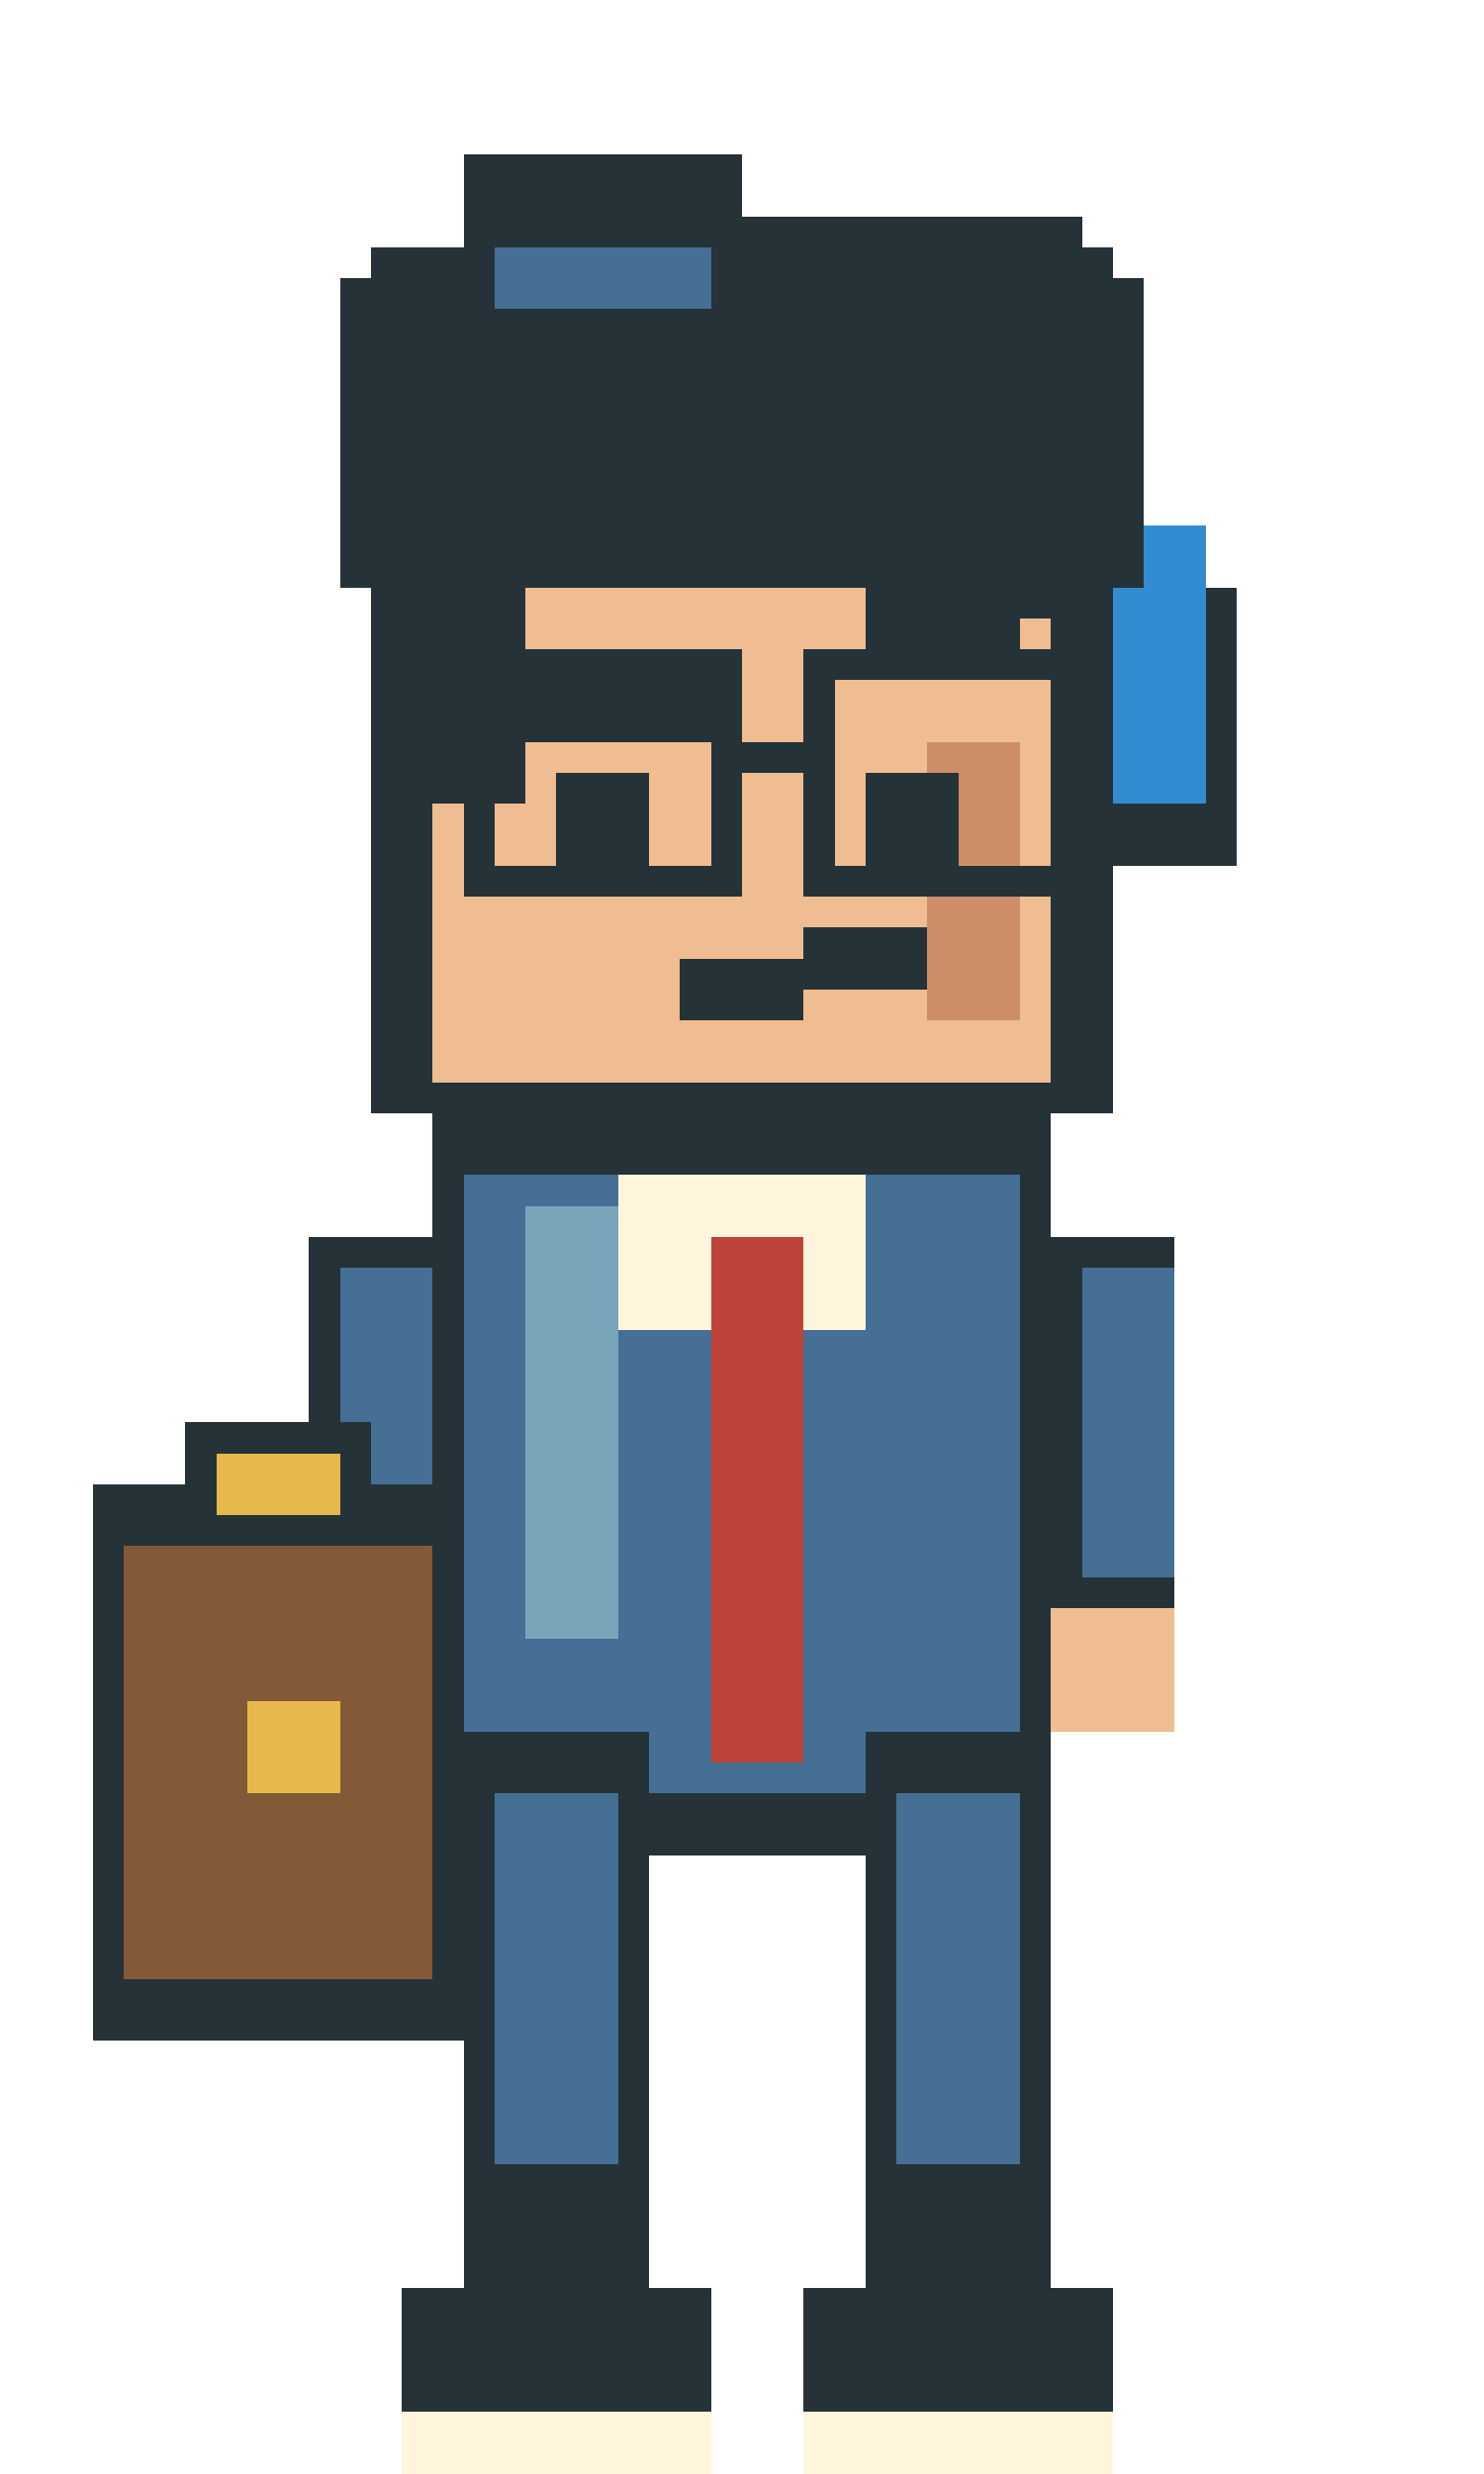
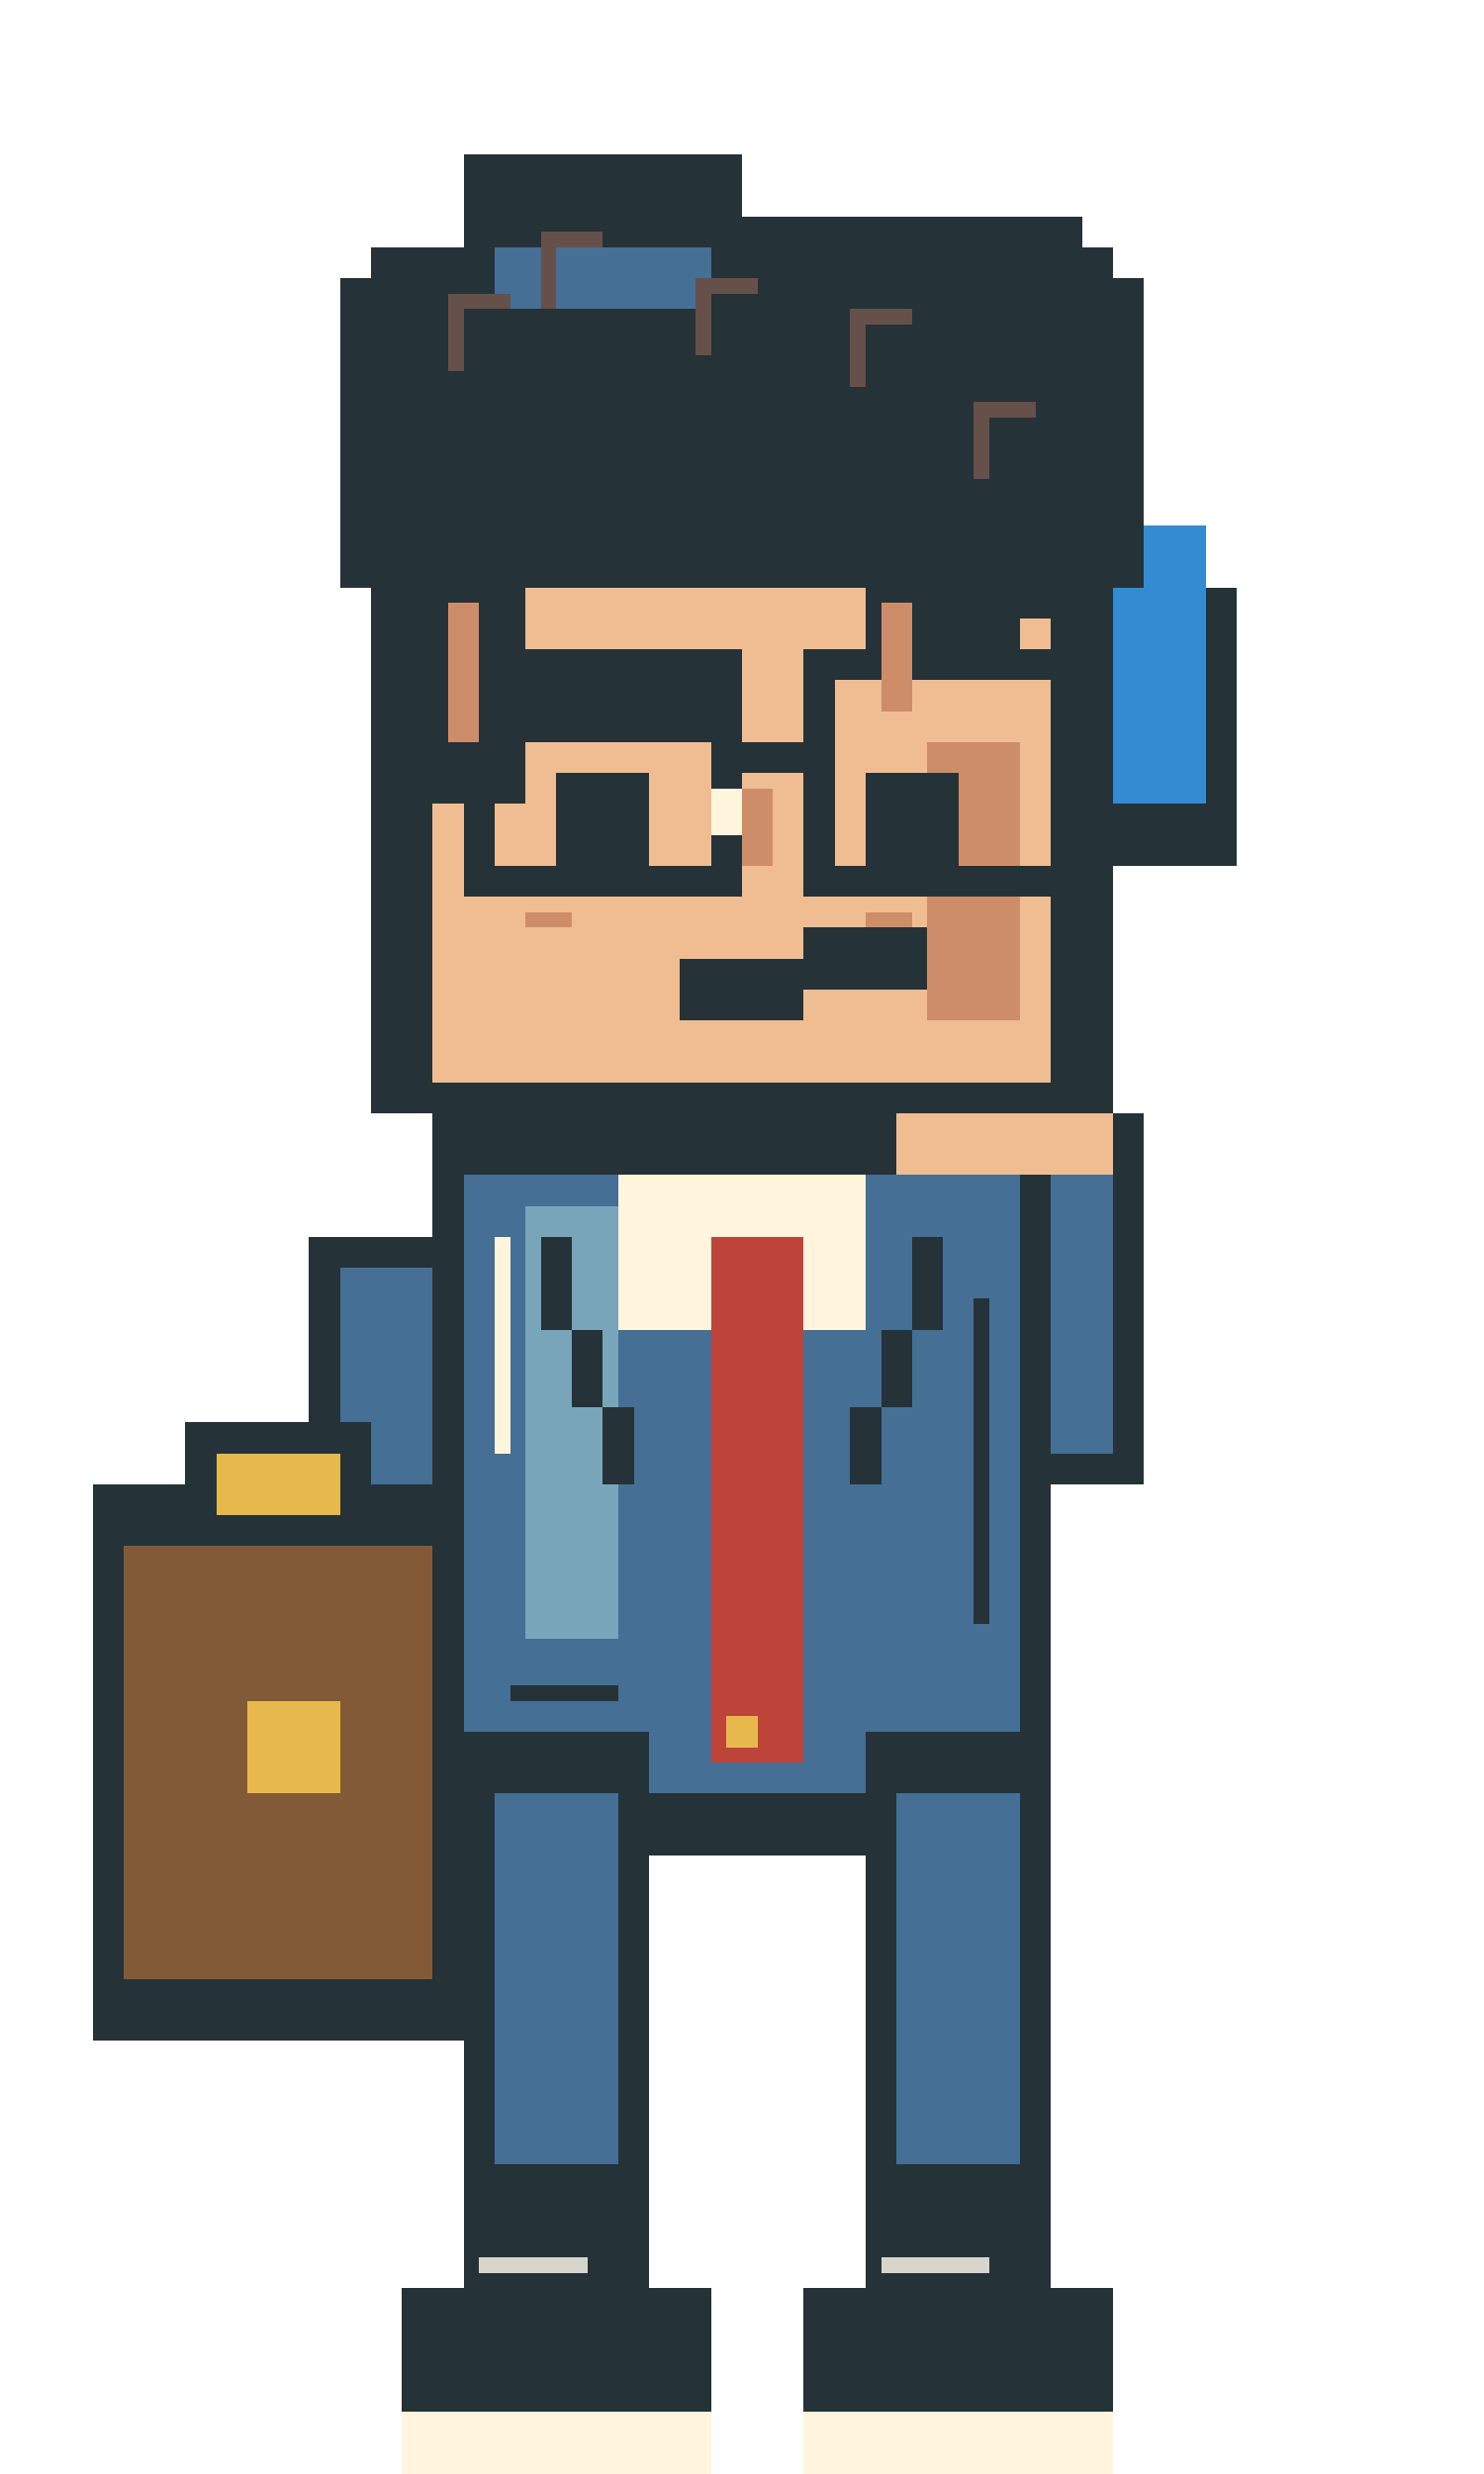
- <svg xmlns="http://www.w3.org/2000/svg" width="48" height="80" viewBox="0 0 48 80" shape-rendering="crispEdges">
-   <rect x="14" y="36" width="20" height="24" fill="#253238" />
-   <rect x="15" y="38" width="18" height="20" fill="#456f94" />
-   <rect x="15" y="56" width="6" height="19" fill="#253238" />
-   <rect x="16" y="58" width="4" height="12" fill="#456f94" />
-   <rect x="13" y="74" width="10" height="5" fill="#253238" />
-   <rect x="13" y="78" width="10" height="2" fill="#fff5dc" />
-   <rect x="28" y="56" width="6" height="19" fill="#253238" />
-   <rect x="29" y="58" width="4" height="12" fill="#456f94" />
-   <rect x="26" y="74" width="10" height="5" fill="#253238" />
-   <rect x="26" y="78" width="10" height="2" fill="#fff5dc" />
-   <rect x="10" y="40" width="4" height="15" fill="#253238" />
-   <rect x="11" y="41" width="3" height="10" fill="#456f94" />
-   <rect x="10" y="52" width="4" height="4" fill="#efbd91" />
-   <rect x="34" y="40" width="4" height="15" fill="#253238" />
-   <rect x="35" y="41" width="3" height="10" fill="#456f94" />
-   <rect x="34" y="52" width="4" height="4" fill="#efbd91" />
-   <rect x="20" y="38" width="8" height="5" fill="#fff5dc" />
-   <rect x="23" y="40" width="3" height="17" fill="#be443a" />
-   <rect x="17" y="39" width="3" height="14" fill="#79a5bb" />
-   <rect x="3" y="48" width="12" height="18" fill="#253238" />
-   <rect x="4" y="50" width="10" height="14" fill="#835a37" />
-   <rect x="6" y="46" width="6" height="4" fill="#253238" />
-   <rect x="7" y="47" width="4" height="2" fill="#e7b94c" />
-   <rect x="8" y="55" width="3" height="3" fill="#e7b94c" />
-   <rect x="12" y="8" width="24" height="28" fill="#253238" />
-   <rect x="14" y="14" width="20" height="21" fill="#efbd91" />
-   <rect x="11" y="9" width="26" height="10" fill="#253238" />
-   <rect x="15" y="5" width="9" height="9" fill="#253238" />
-   <rect x="22" y="7" width="13" height="9" fill="#253238" />
-   <rect x="12" y="17" width="5" height="9" fill="#253238" />
-   <rect x="28" y="15" width="7" height="5" fill="#253238" />
-   <rect x="16" y="8" width="7" height="2" fill="#456f94" />
-   <rect x="30" y="24" width="3" height="9" fill="#ce8d69" />
-   <rect x="17" y="22" width="6" height="2" fill="#253238" />
-   <rect x="28" y="20" width="5" height="2" fill="#253238" />
-   <rect x="18" y="25" width="3" height="3" fill="#253238" />
-   <rect x="28" y="25" width="3" height="3" fill="#253238" />
-   <rect x="22" y="31" width="4" height="2" fill="#253238" />
-   <rect x="26" y="30" width="4" height="2" fill="#253238" />
-   <rect x="35" y="19" width="5" height="9" fill="#253238" />
-   <rect x="36" y="19" width="3" height="7" fill="#338cd1" />
-   <rect x="37" y="17" width="2" height="3" fill="#338cd1" />
-   <rect x="15" y="21" width="9" height="1" fill="#253238" />
-   <rect x="15" y="28" width="9" height="1" fill="#253238" />
-   <rect x="15" y="22" width="1" height="6" fill="#253238" />
-   <rect x="23" y="22" width="1" height="6" fill="#253238" />
-   <rect x="26" y="21" width="9" height="1" fill="#253238" />
-   <rect x="26" y="28" width="9" height="1" fill="#253238" />
-   <rect x="26" y="22" width="1" height="6" fill="#253238" />
-   <rect x="34" y="22" width="1" height="6" fill="#253238" />
-   <rect x="24" y="24" width="2" height="1" fill="#253238" />
+ <svg xmlns="http://www.w3.org/2000/svg" width="96" height="160" viewBox="0 0 96 160" shape-rendering="crispEdges">
+   <style>.blink{opacity:0;animation:blink 5.7s steps(1,end) infinite}@keyframes blink{0%,93%,100%{opacity:0}95%,98%{opacity:1}}.talk{opacity:0;animation:talk .6s steps(1,end) 6}@keyframes talk{0%,100%{opacity:0}50%{opacity:1}}@media(prefers-reduced-motion:reduce){.blink,.talk{animation:none;opacity:0}}</style>
+   <rect x="28" y="72" width="40" height="48" fill="#253238" />
+   <rect x="30" y="76" width="36" height="40" fill="#456f94" />
+   <rect x="30" y="112" width="12" height="38" fill="#253238" />
+   <rect x="32" y="116" width="8" height="24" fill="#456f94" />
+   <rect x="26" y="148" width="20" height="10" fill="#253238" />
+   <rect x="26" y="156" width="20" height="4" fill="#fff5dc" />
+   <rect x="56" y="112" width="12" height="38" fill="#253238" />
+   <rect x="58" y="116" width="8" height="24" fill="#456f94" />
+   <rect x="52" y="148" width="20" height="10" fill="#253238" />
+   <rect x="52" y="156" width="20" height="4" fill="#fff5dc" />
+   <rect x="20" y="80" width="8" height="30" fill="#253238" />
+   <rect x="22" y="82" width="6" height="20" fill="#456f94" />
+   <rect x="20" y="104" width="8" height="8" fill="#efbd91" />
+   <rect x="40" y="76" width="16" height="10" fill="#fff5dc" />
+   <rect x="46" y="80" width="6" height="34" fill="#be443a" />
+   <rect x="34" y="78" width="6" height="28" fill="#79a5bb" />
+   <rect x="6" y="96" width="24" height="36" fill="#253238" />
+   <rect x="8" y="100" width="20" height="28" fill="#835a37" />
+   <rect x="12" y="92" width="12" height="8" fill="#253238" />
+   <rect x="14" y="94" width="8" height="4" fill="#e7b94c" />
+   <rect x="16" y="110" width="6" height="6" fill="#e7b94c" />
+   <rect x="66" y="72" width="8" height="24" fill="#253238" />
+   <rect x="68" y="74" width="4" height="20" fill="#456f94" />
+   <rect x="58" y="68" width="14" height="8" fill="#efbd91" />
+   <rect x="60" y="64" width="8" height="6" fill="#efbd91" />
+   <rect x="24" y="16" width="48" height="56" fill="#253238" />
+   <rect x="28" y="28" width="40" height="42" fill="#efbd91" />
+   <rect x="22" y="18" width="52" height="20" fill="#253238" />
+   <rect x="30" y="10" width="18" height="18" fill="#253238" />
+   <rect x="44" y="14" width="26" height="18" fill="#253238" />
+   <rect x="24" y="34" width="10" height="18" fill="#253238" />
+   <rect x="56" y="30" width="14" height="10" fill="#253238" />
+   <rect x="32" y="16" width="14" height="4" fill="#456f94" />
+   <rect x="60" y="48" width="6" height="18" fill="#ce8d69" />
+   <rect x="34" y="44" width="12" height="4" fill="#253238" />
+   <rect x="56" y="40" width="10" height="4" fill="#253238" />
+   <rect x="36" y="50" width="6" height="6" fill="#253238" />
+   <rect x="56" y="50" width="6" height="6" fill="#253238" />
+   <rect x="44" y="62" width="8" height="4" fill="#253238" />
+   <rect x="52" y="60" width="8" height="4" fill="#253238" />
+   <rect x="70" y="38" width="10" height="18" fill="#253238" />
+   <rect x="72" y="38" width="6" height="14" fill="#338cd1" />
+   <rect x="74" y="34" width="4" height="6" fill="#338cd1" />
+   <rect x="30" y="42" width="18" height="2" fill="#253238" />
+   <rect x="30" y="56" width="18" height="2" fill="#253238" />
+   <rect x="30" y="44" width="2" height="12" fill="#253238" />
+   <rect x="46" y="44" width="2" height="12" fill="#253238" />
+   <rect x="52" y="42" width="18" height="2" fill="#253238" />
+   <rect x="52" y="56" width="18" height="2" fill="#253238" />
+   <rect x="52" y="44" width="2" height="12" fill="#253238" />
+   <rect x="68" y="44" width="2" height="12" fill="#253238" />
+   <rect x="48" y="48" width="4" height="2" fill="#253238" />
+   <rect x="29" y="39" width="2" height="9" fill="#ce8d69" />
+   <rect x="57" y="39" width="2" height="7" fill="#ce8d69" />
+   <rect x="48" y="51" width="2" height="5" fill="#ce8d69" />
+   <rect x="46" y="51" width="2" height="3" fill="#fff5dc" />
+   <rect x="34" y="59" width="3" height="1" fill="#ce8d69" />
+   <rect x="56" y="59" width="3" height="1" fill="#ce8d69" />
+   <rect x="32" y="80" width="1" height="14" fill="#fff5dc" />
+   <rect x="63" y="84" width="1" height="21" fill="#253238" />
+   <rect x="31" y="146" width="7" height="1" fill="#d8d5cd" />
+   <rect x="57" y="146" width="7" height="1" fill="#d8d5cd" />
+   <rect x="29" y="19" width="1" height="5" fill="#66504a" />
+   <rect x="30" y="19" width="3" height="1" fill="#66504a" />
+   <rect x="35" y="15" width="1" height="5" fill="#66504a" />
+   <rect x="36" y="15" width="3" height="1" fill="#66504a" />
+   <rect x="45" y="18" width="1" height="5" fill="#66504a" />
+   <rect x="46" y="18" width="3" height="1" fill="#66504a" />
+   <rect x="55" y="20" width="1" height="5" fill="#66504a" />
+   <rect x="56" y="20" width="3" height="1" fill="#66504a" />
+   <rect x="63" y="26" width="1" height="5" fill="#66504a" />
+   <rect x="64" y="26" width="3" height="1" fill="#66504a" />
+   <rect x="35" y="80" width="2" height="6" fill="#253238" />
+   <rect x="37" y="86" width="2" height="5" fill="#253238" />
+   <rect x="39" y="91" width="2" height="5" fill="#253238" />
+   <rect x="59" y="80" width="2" height="6" fill="#253238" />
+   <rect x="57" y="86" width="2" height="5" fill="#253238" />
+   <rect x="55" y="91" width="2" height="5" fill="#253238" />
+   <rect x="47" y="111" width="2" height="2" fill="#e7b94c" />
+   <rect x="33" y="109" width="7" height="1" fill="#253238" />
+   <g class="blink">
+     <rect x="34" y="44" width="10" height="10" fill="#efbd91" />
+     <rect x="34" y="50" width="10" height="2" fill="#253238" />
+     <rect x="54" y="44" width="10" height="10" fill="#efbd91" />
+     <rect x="54" y="50" width="10" height="2" fill="#253238" />
+   </g>
</svg>
